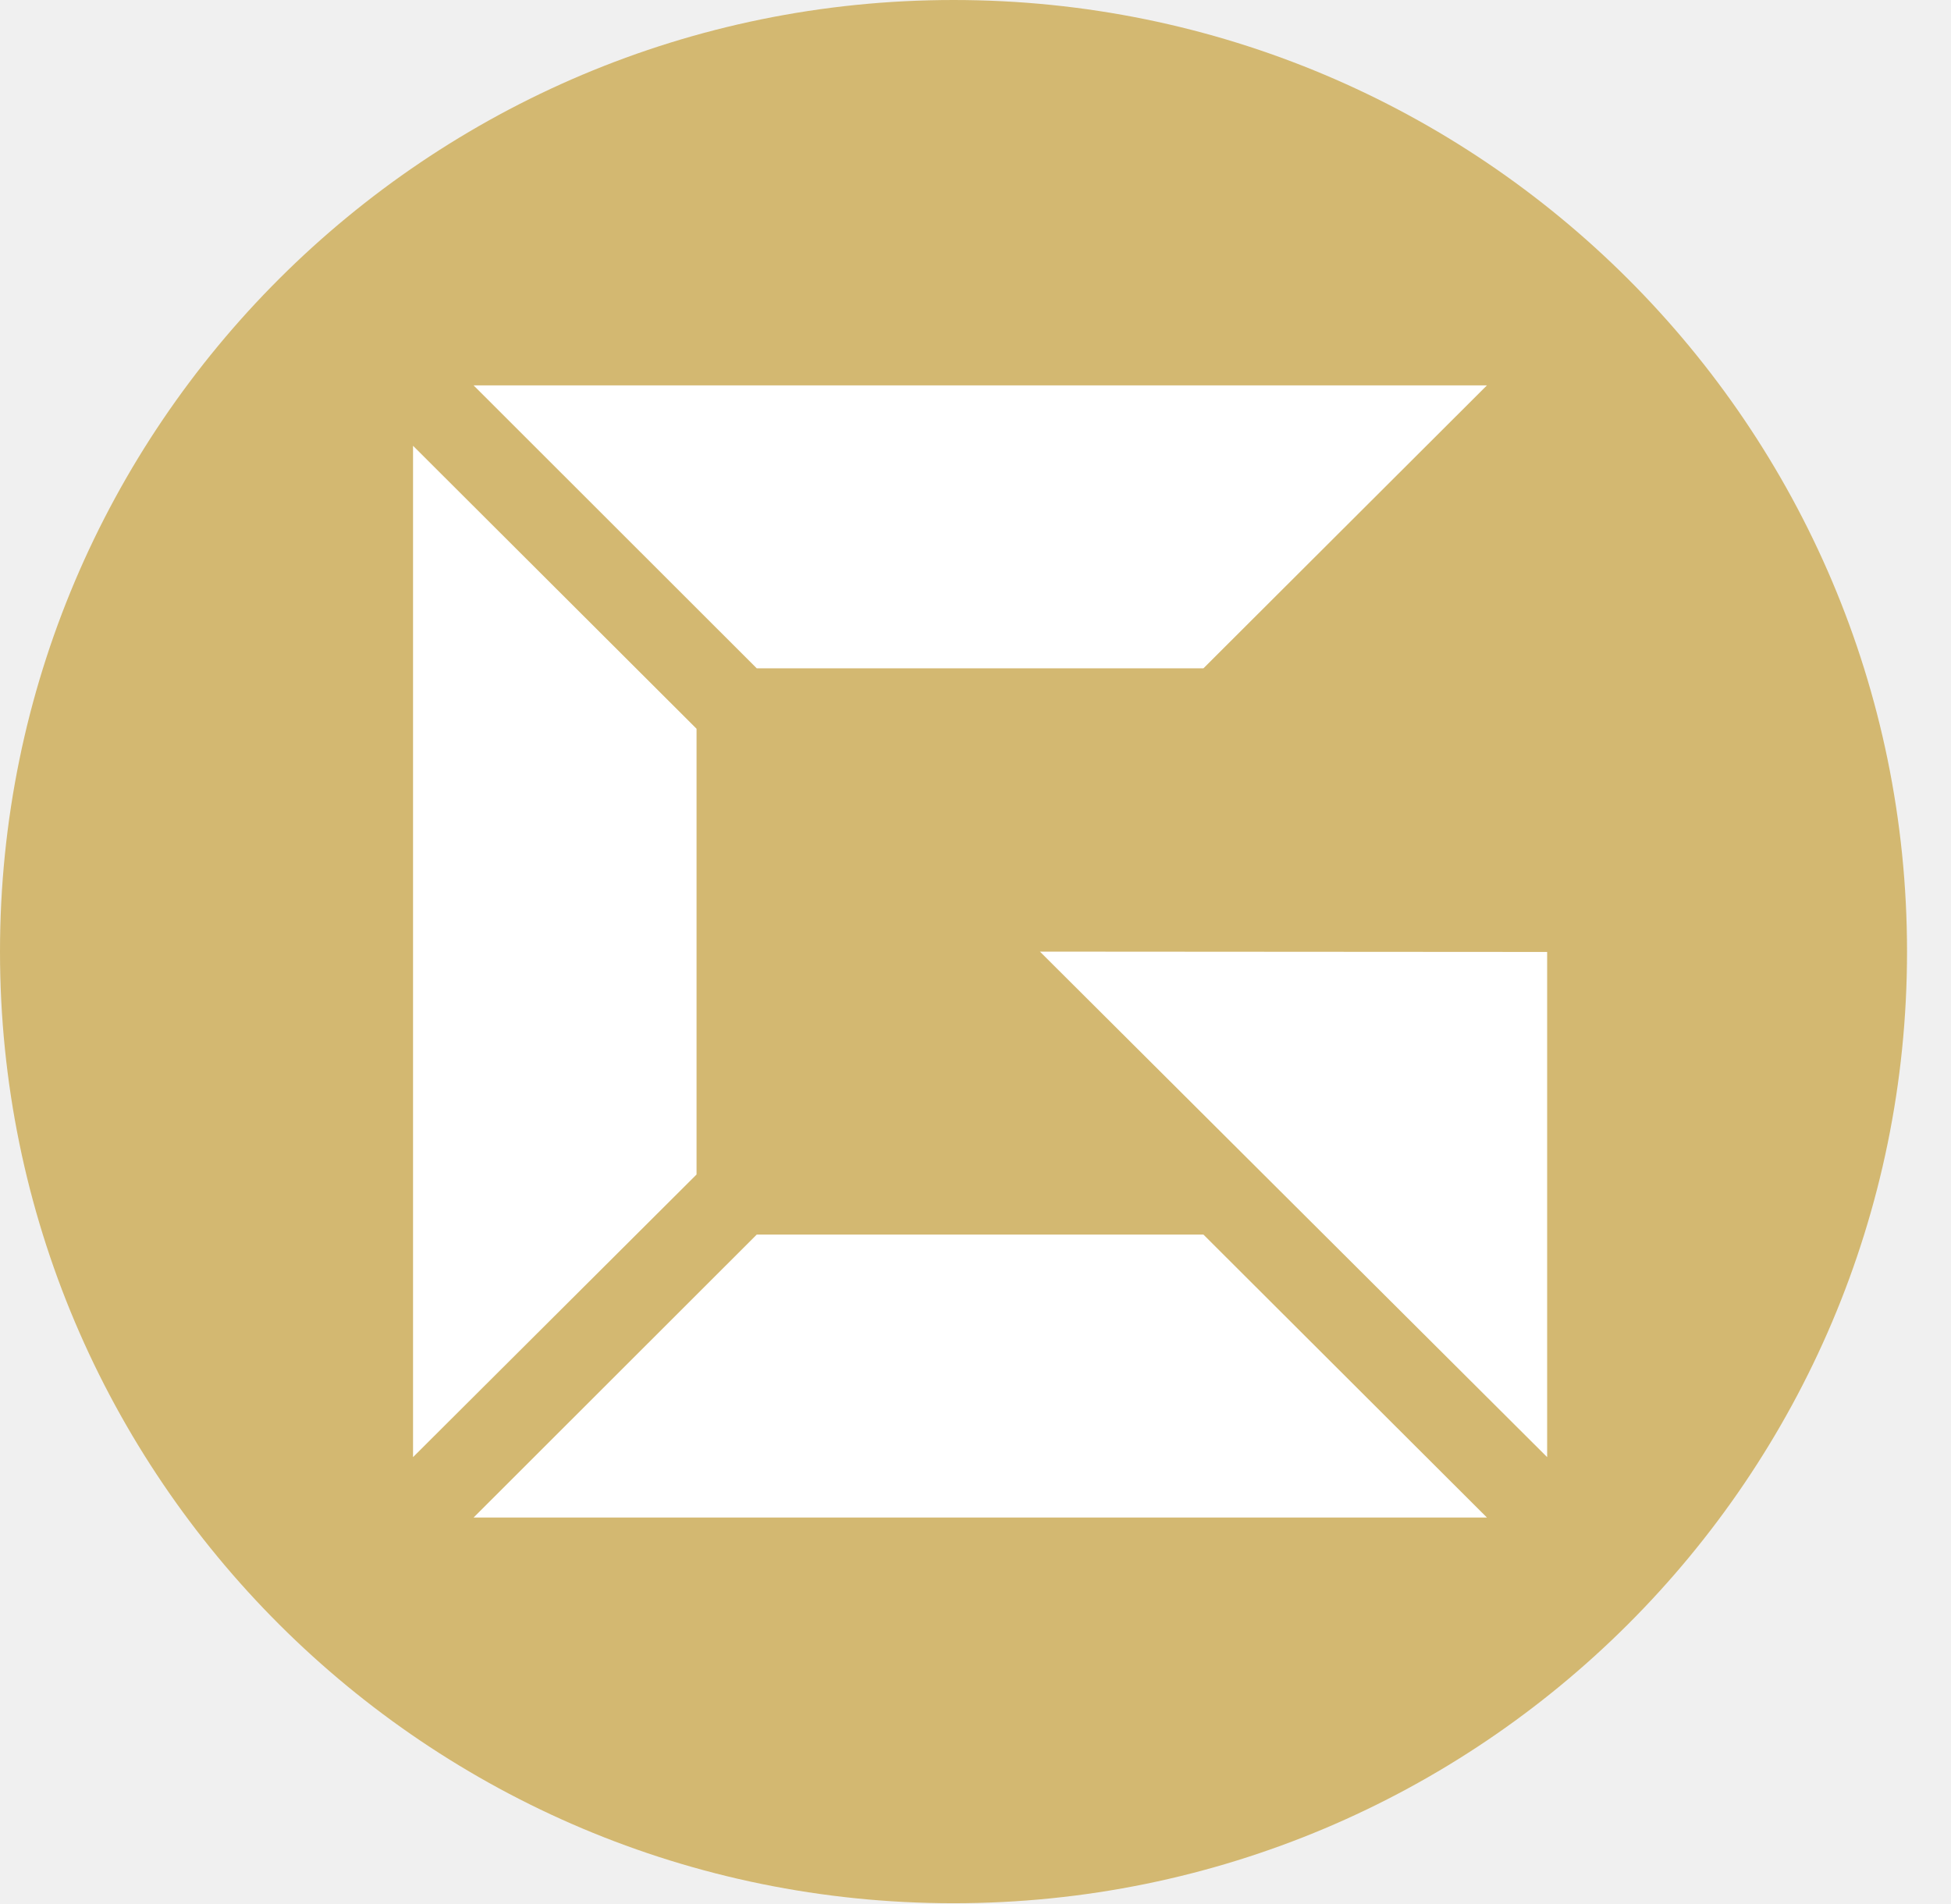
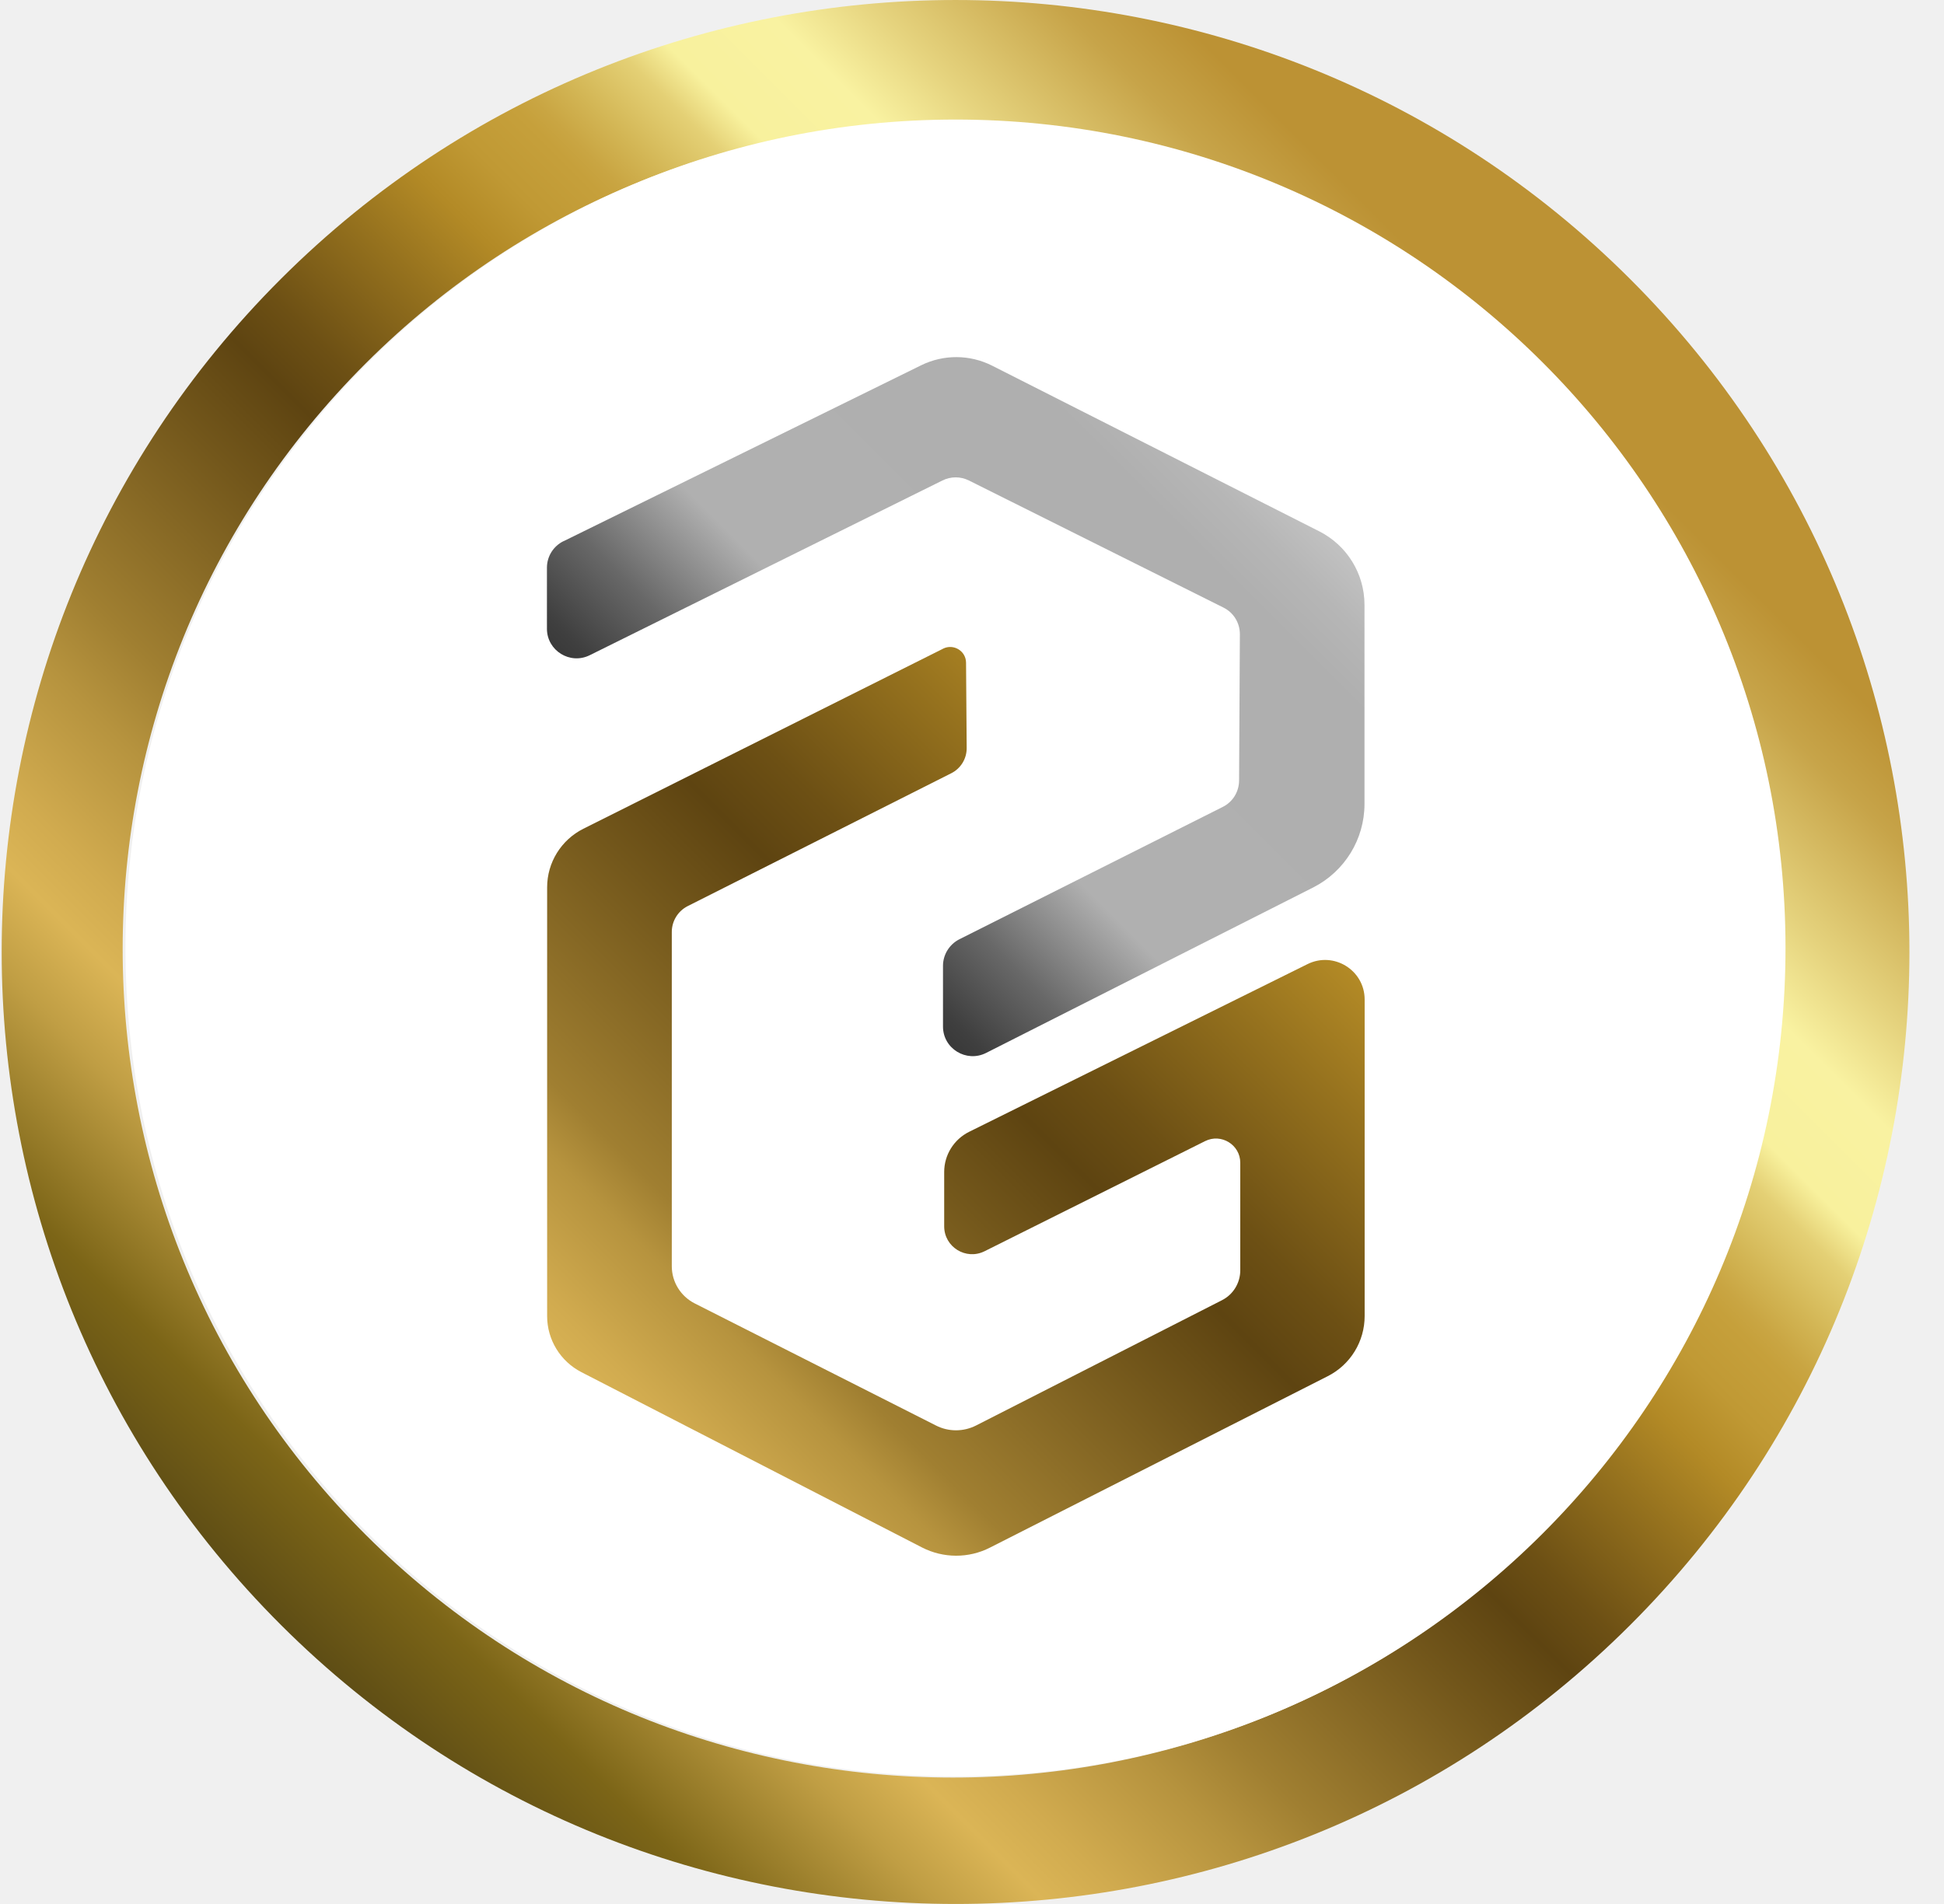
- <svg xmlns="http://www.w3.org/2000/svg" width="41" height="40" viewBox="0 0 41 40" fill="none">
-   <path d="M20.038 40C31.105 40 40.076 31.046 40.076 20C40.076 8.954 31.105 0 20.038 0C8.971 0 0 8.954 0 20C0 31.046 8.971 40 20.038 40Z" fill="#D3B871" />
-   <path d="M21.854 20L32.513 20.007V30.624L21.854 20Z" fill="white" />
-   <path d="M15.903 25.947L9.952 31.894H31.248L25.29 25.947H15.903Z" fill="white" />
-   <path d="M14.638 15.316L8.68 9.369V30.624L14.638 24.684V15.316Z" fill="white" />
-   <path d="M25.29 14.046L31.248 8.099H9.952L15.903 14.046H25.29Z" fill="white" />
+ <svg xmlns="http://www.w3.org/2000/svg" width="49" height="48" viewBox="0 0 49 48" fill="none">
+   <g clip-path="url(#clip0_3008_9552)">
+     <path d="M7.083 7.029C-2.305 16.4 -2.305 31.596 7.085 40.969C16.476 50.343 31.699 50.343 41.087 40.971C50.476 31.599 50.476 16.404 41.085 7.031C31.695 -2.343 16.472 -2.343 7.083 7.029ZM38.81 38.698C30.641 46.852 17.392 46.852 9.221 38.696C1.05 30.54 1.048 17.317 9.219 9.161C17.39 1.004 30.637 1.006 38.808 9.162C46.979 17.319 46.981 30.542 38.81 38.698Z" fill="url(#paint0_linear_3008_9552)" />
+     <path d="M24.084 3.014C12.53 3.014 3.163 12.366 3.163 23.899C3.163 35.433 12.53 44.785 24.084 44.785C35.639 44.785 45.005 35.433 45.005 23.899C45.005 12.366 35.639 3.014 24.084 3.014Z" fill="white" />
+     <path d="M14.207 13.643L23.22 9.208C23.785 8.931 24.445 8.935 25.006 9.218L33.255 13.396C33.954 13.751 34.393 14.466 34.393 15.247V20.27C34.393 21.158 33.892 21.971 33.1 22.373L24.855 26.545C24.358 26.796 23.769 26.436 23.769 25.88V24.348C23.769 24.067 23.929 23.808 24.18 23.68L30.82 20.343C31.072 20.218 31.23 19.961 31.232 19.68L31.252 15.988C31.252 15.703 31.094 15.444 30.838 15.317L24.422 12.113C24.212 12.008 23.965 12.008 23.755 12.113L14.865 16.518C14.368 16.765 13.786 16.402 13.786 15.851V14.312C13.786 14.028 13.947 13.769 14.203 13.643H14.207Z" fill="url(#paint1_linear_3008_9552)" />
+     <path d="M23.765 16.357L14.704 20.893C14.145 21.174 13.791 21.744 13.791 22.369V33.181C13.791 33.775 14.125 34.319 14.654 34.592L23.238 39.011C23.777 39.288 24.416 39.29 24.954 39.015L33.467 34.694C34.038 34.405 34.397 33.819 34.397 33.179V25.198C34.397 24.459 33.619 23.977 32.956 24.306L24.428 28.533C24.042 28.725 23.799 29.117 23.799 29.546V30.916C23.799 31.438 24.348 31.777 24.817 31.544L30.375 28.768C30.782 28.565 31.262 28.86 31.262 29.314V32.026C31.262 32.343 31.084 32.636 30.8 32.779L24.603 35.937C24.286 36.098 23.909 36.1 23.591 35.937L17.51 32.859C17.157 32.679 16.933 32.319 16.933 31.922V23.495C16.933 23.22 17.089 22.967 17.334 22.843L23.977 19.494C24.218 19.373 24.368 19.126 24.366 18.857L24.35 16.707C24.348 16.41 24.034 16.221 23.771 16.353L23.765 16.357Z" fill="url(#paint2_linear_3008_9552)" />
+   </g>
+   <defs>
+     <linearGradient id="paint0_linear_3008_9552" x1="7.083" y1="40.969" x2="41.023" y2="6.968" gradientUnits="userSpaceOnUse">
+       <stop stop-color="#5E4D15" />
+       <stop offset="0.06" stop-color="#7C6517" />
+       <stop offset="0.14" stop-color="#C09E44" />
+       <stop offset="0.18" stop-color="#DBB556" />
+       <stop offset="0.21" stop-color="#D1AB4F" />
+       <stop offset="0.27" stop-color="#B6933E" />
+       <stop offset="0.31" stop-color="#A07F31" />
+       <stop offset="0.41" stop-color="#73571B" />
+       <stop offset="0.46" stop-color="#5E4411" />
+       <stop offset="0.49" stop-color="#6D5014" />
+       <stop offset="0.55" stop-color="#96721E" />
+       <stop offset="0.59" stop-color="#B38A26" />
+       <stop offset="0.62" stop-color="#C09934" />
+       <stop offset="0.65" stop-color="#C6A03B" />
+       <stop offset="0.66" stop-color="#C9A542" />
+       <stop offset="0.68" stop-color="#D3B655" />
+       <stop offset="0.71" stop-color="#E4D075" />
+       <stop offset="0.73" stop-color="#F8F19D" />
+       <stop offset="0.78" stop-color="#F9F2A1" />
+       <stop offset="0.82" stop-color="#E6D47F" />
+       <stop offset="0.89" stop-color="#C7A449" />
+       <stop offset="0.93" stop-color="#BC9234" />
+     </linearGradient>
+     <linearGradient id="paint1_linear_3008_9552" x1="-1.964" y1="43.633" x2="45.689" y2="-4.107" gradientUnits="userSpaceOnUse">
+       <stop />
+       <stop offset="0.06" stop-color="#232323" />
+       <stop offset="0.1" stop-color="#4F4F4F" />
+       <stop offset="0.16" stop-color="#939393" />
+       <stop offset="0.19" stop-color="#AEAEAE" />
+       <stop offset="0.24" stop-color="#A4A4A4" />
+       <stop offset="0.34" stop-color="#898989" />
+       <stop offset="0.35" stop-color="#878787" />
+       <stop offset="0.36" stop-color="#7B7B7B" />
+       <stop offset="0.42" stop-color="#454545" />
+       <stop offset="0.44" stop-color="#303030" />
+       <stop offset="0.46" stop-color="#3F3F3F" />
+       <stop offset="0.49" stop-color="#686868" />
+       <stop offset="0.53" stop-color="#B0B0B0" />
+       <stop offset="0.65" stop-color="#AFAFAF" />
+       <stop offset="0.67" stop-color="#B6B6B6" />
+       <stop offset="0.7" stop-color="#C9C9C9" />
+       <stop offset="0.74" stop-color="#E9E9E9" />
+       <stop offset="0.75" stop-color="#EDEDED" />
+       <stop offset="0.83" stop-color="#EEEEEE" />
+       <stop offset="0.86" stop-color="#C9C9C9" />
+       <stop offset="0.9" stop-color="#939393" />
+       <stop offset="0.93" stop-color="#7E7E7E" />
+     </linearGradient>
+     <linearGradient id="paint2_linear_3008_9552" x1="3.586" y1="48.251" x2="49.55" y2="2.204" gradientUnits="userSpaceOnUse">
+       <stop stop-color="#5E4D15" />
+       <stop offset="0.06" stop-color="#7C6517" />
+       <stop offset="0.19" stop-color="#C09E44" />
+       <stop offset="0.26" stop-color="#DBB556" />
+       <stop offset="0.28" stop-color="#D1AB4F" />
+       <stop offset="0.32" stop-color="#B6933E" />
+       <stop offset="0.34" stop-color="#A07F31" />
+       <stop offset="0.42" stop-color="#73571B" />
+       <stop offset="0.46" stop-color="#5E4411" />
+       <stop offset="0.49" stop-color="#6D5014" />
+       <stop offset="0.55" stop-color="#96721E" />
+       <stop offset="0.59" stop-color="#B38A26" />
+       <stop offset="0.62" stop-color="#C09934" />
+       <stop offset="0.65" stop-color="#C6A03B" />
+       <stop offset="0.66" stop-color="#C9A542" />
+       <stop offset="0.68" stop-color="#D3B655" />
+       <stop offset="0.71" stop-color="#E4D075" />
+       <stop offset="0.73" stop-color="#F8F19D" />
+       <stop offset="0.78" stop-color="#F9F2A1" />
+       <stop offset="0.82" stop-color="#E6D47F" />
+       <stop offset="0.89" stop-color="#C7A449" />
+       <stop offset="0.93" stop-color="#BC9234" />
+     </linearGradient>
+     <clipPath id="clip0_3008_9552">
+       <rect width="48.091" height="48" fill="white" transform="translate(0.041748)" />
+     </clipPath>
+   </defs>
</svg>
